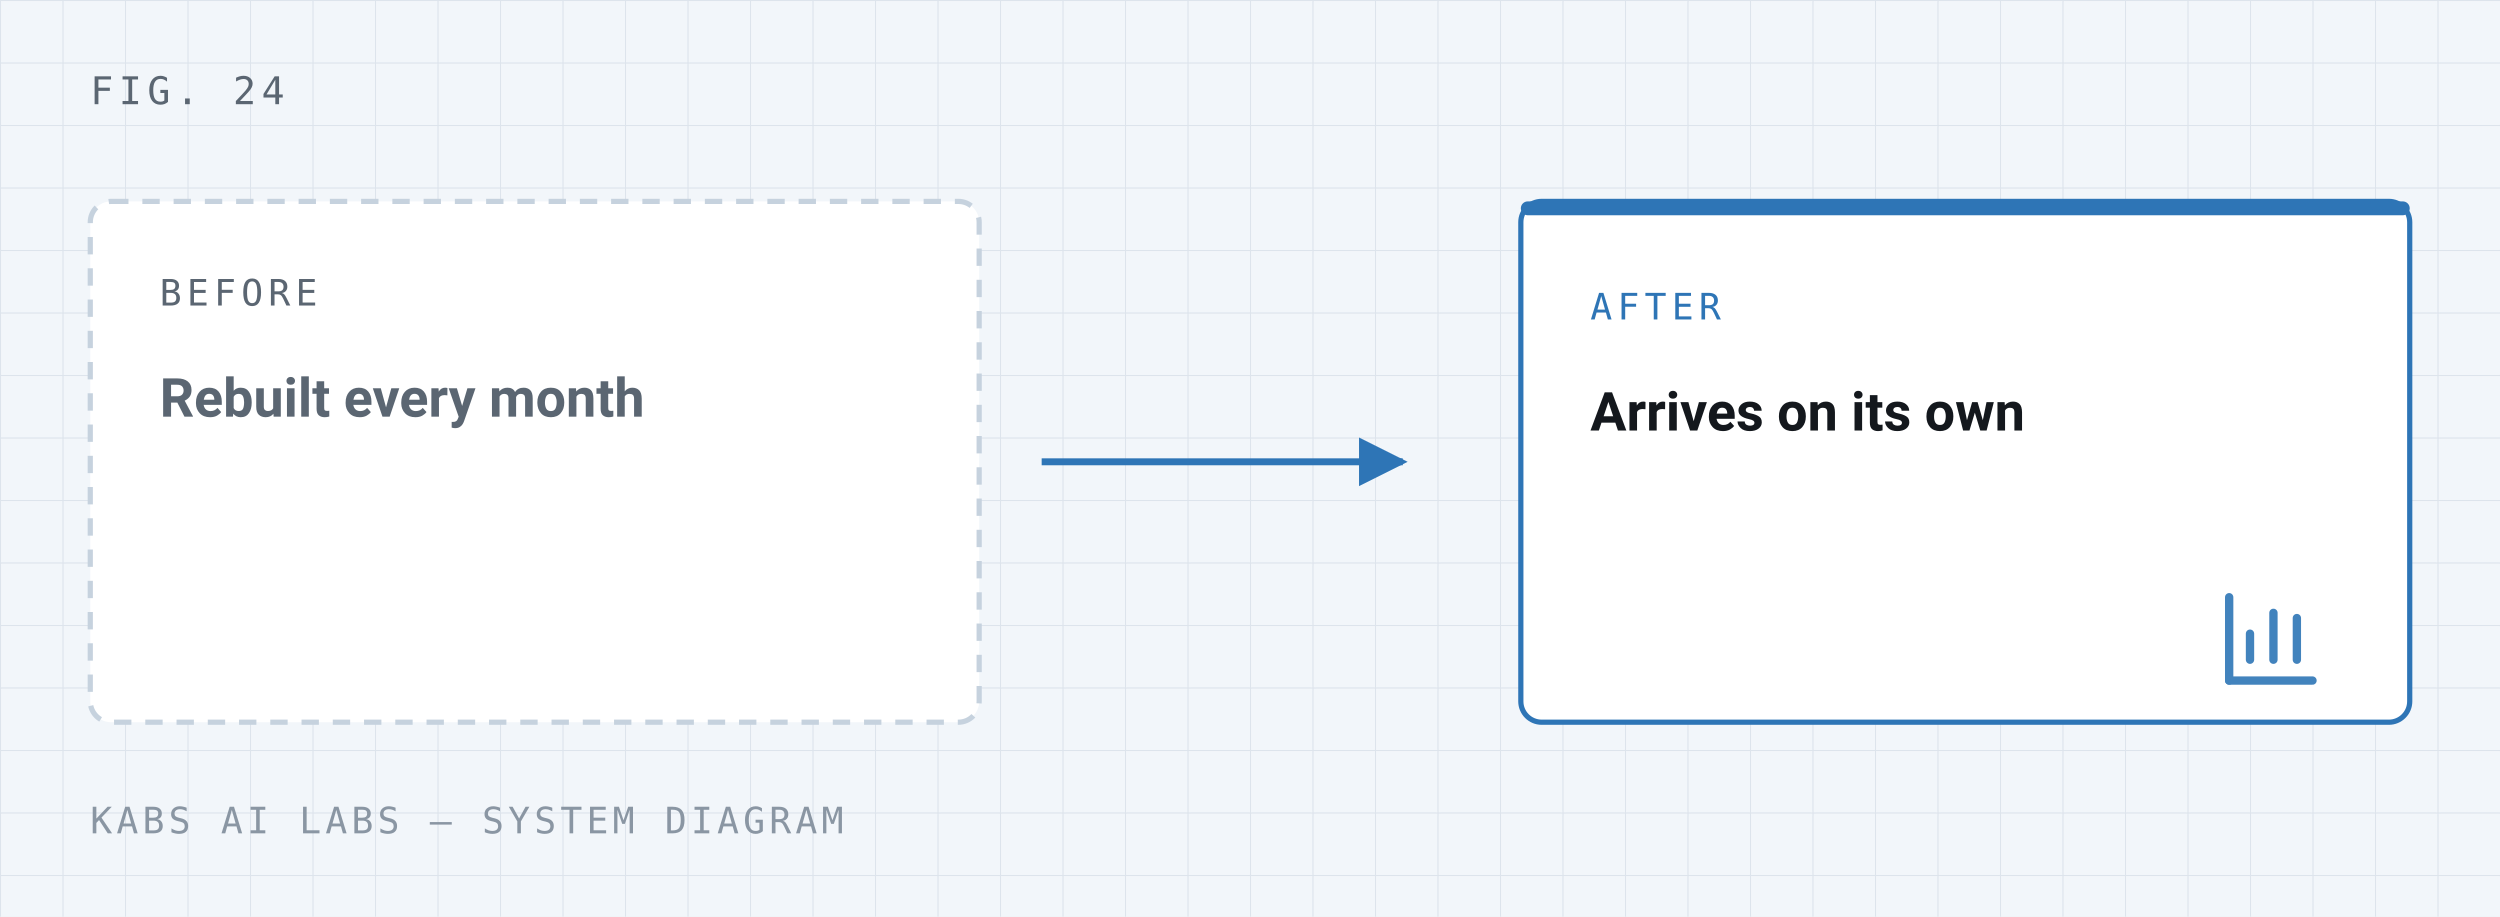
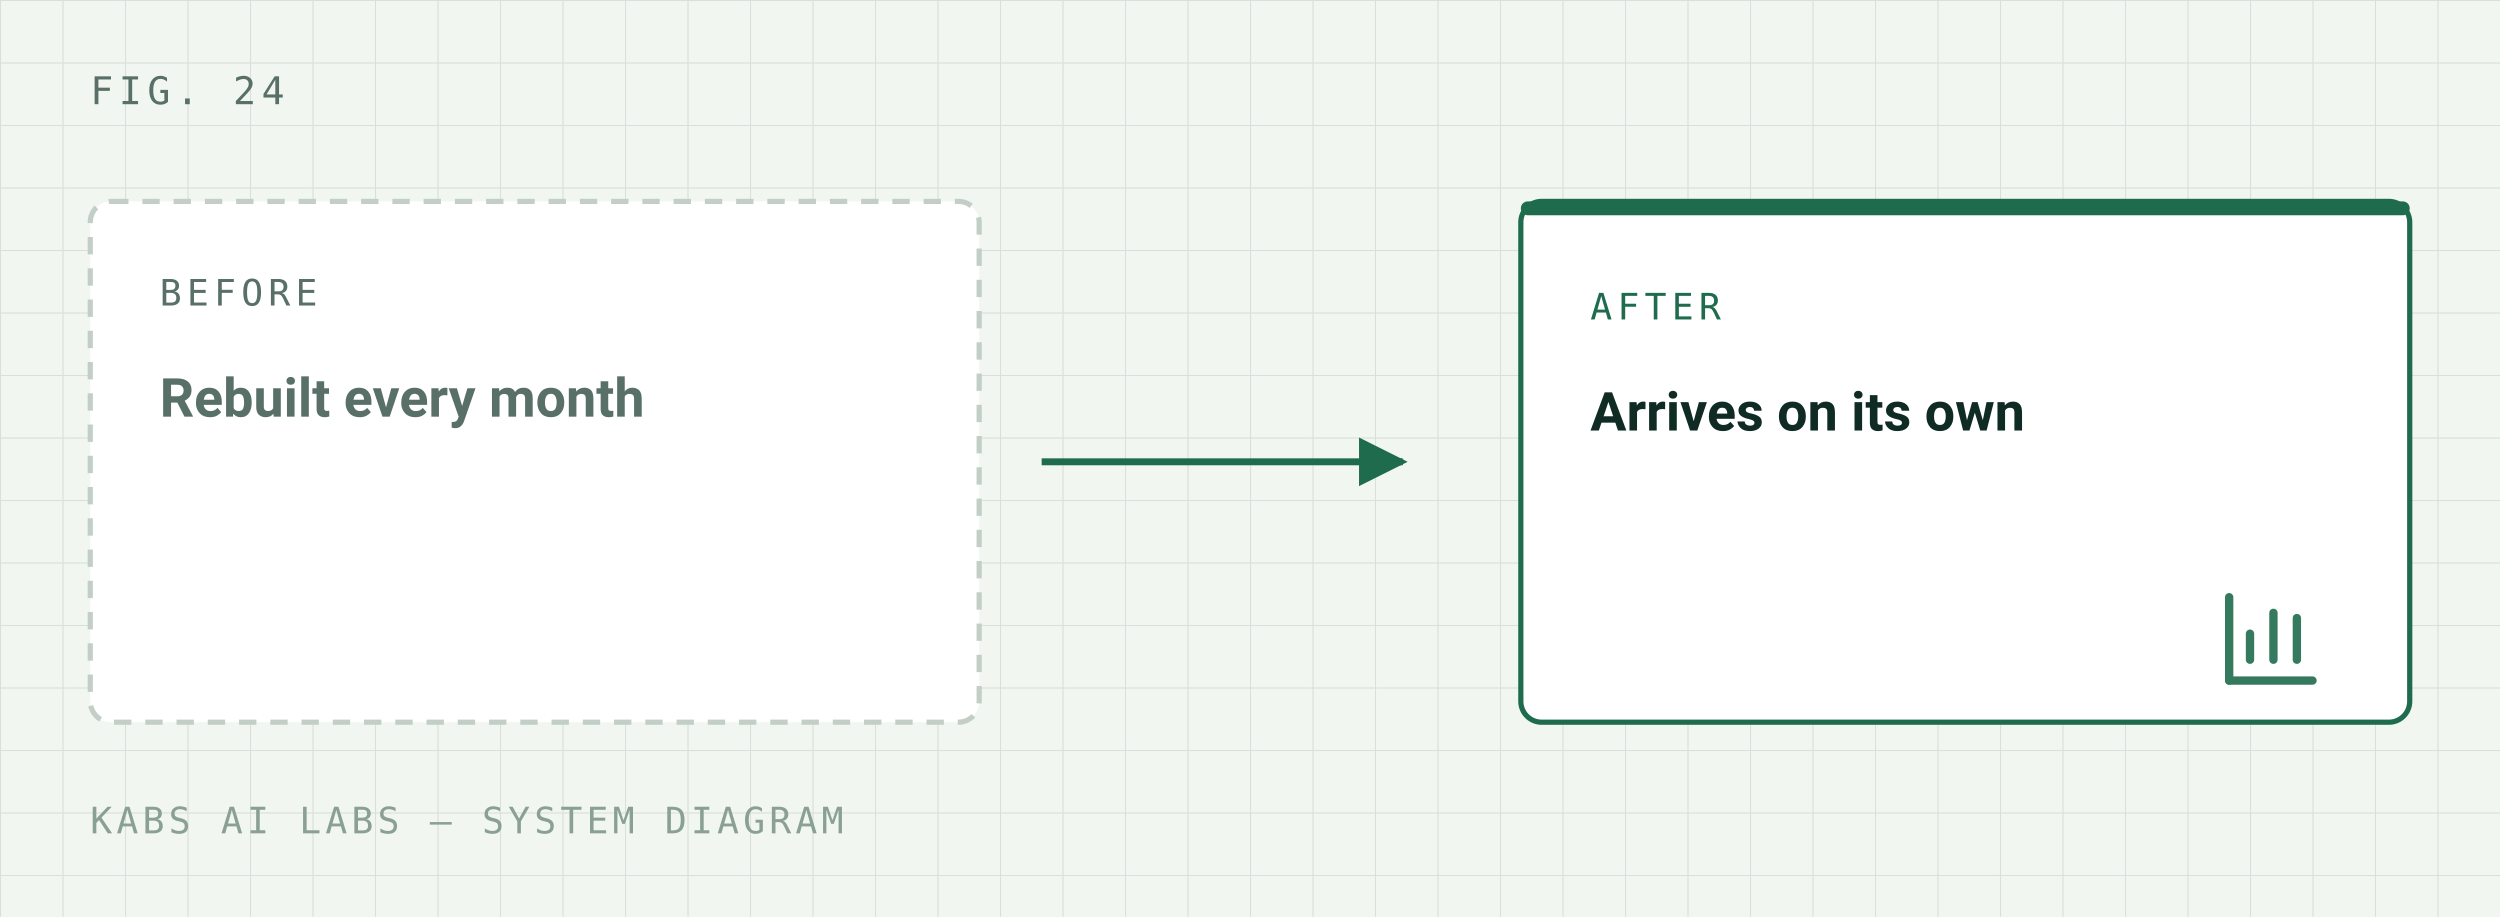
<svg xmlns="http://www.w3.org/2000/svg" viewBox="0 0 720 264" role="img" aria-label="Diagram: Rebuilt every month becomes Arrives on its own">
  <defs>
    <pattern id="g24" width="18" height="18" patternUnits="userSpaceOnUse">
-       <path d="M18 0H0v18" fill="none" stroke="#DDE4EC" stroke-width=".6" />
+       <path d="M18 0H0v18" fill="none" stroke="#D8E0D9" stroke-width=".6" />
    </pattern>
    <marker id="a24" viewBox="0 0 10 10" refX="9" refY="5" markerWidth="7" markerHeight="7" orient="auto">
-       <path d="M0 0l10 5-10 5z" fill="#2E75B6" />
+       <path d="M0 0l10 5-10 5z" fill="#1F6B4E" />
    </marker>
  </defs>
-   <rect width="720" height="264" fill="#F2F6FA" />
+   <rect width="720" height="264" fill="#F1F6F1" />
  <rect width="720" height="264" fill="url(#g24)" />
-   <text x="26" y="30" font-family="ui-monospace,Menlo,monospace" font-size="11" letter-spacing="1.6" fill="#5B6672">FIG. 24</text>
-   <rect x="26" y="58" width="256" height="150" rx="6" fill="#fff" stroke="#C6D2DE" stroke-width="1.5" stroke-dasharray="5 4" />
-   <text x="46" y="88" font-family="ui-monospace,Menlo,monospace" font-size="10.5" letter-spacing="1.5" fill="#5B6672">BEFORE</text>
-   <text x="46" y="120" font-family="-apple-system,Segoe UI,Roboto,sans-serif" font-size="15.5" font-weight="600" fill="#5B6672">
+   <text x="26" y="30" font-family="ui-monospace,Menlo,monospace" font-size="11" letter-spacing="1.6" fill="#587067">FIG. 24</text>
+   <rect x="26" y="58" width="256" height="150" rx="6" fill="#fff" stroke="#C3CFC6" stroke-width="1.5" stroke-dasharray="5 4" />
+   <text x="46" y="88" font-family="ui-monospace,Menlo,monospace" font-size="10.5" letter-spacing="1.5" fill="#587067">BEFORE</text>
+   <text x="46" y="120" font-family="-apple-system,Segoe UI,Roboto,sans-serif" font-size="15.5" font-weight="600" fill="#587067">
    <tspan x="46" y="120">Rebuilt every month</tspan>
  </text>
-   <line x1="300" y1="133" x2="404" y2="133" stroke="#2E75B6" stroke-width="2" marker-end="url(#a24)" />
-   <rect x="438" y="58" width="256" height="150" rx="6" fill="#fff" stroke="#2E75B6" stroke-width="1.5" />
-   <rect x="438" y="58" width="256" height="4" rx="2" fill="#2E75B6" />
-   <text x="458" y="92" font-family="ui-monospace,Menlo,monospace" font-size="10.5" letter-spacing="1.5" fill="#2E75B6">AFTER</text>
-   <text x="458" y="124" font-family="-apple-system,Segoe UI,Roboto,sans-serif" font-size="15.5" font-weight="700" fill="#14181D">
+   <line x1="300" y1="133" x2="404" y2="133" stroke="#1F6B4E" stroke-width="2" marker-end="url(#a24)" />
+   <rect x="438" y="58" width="256" height="150" rx="6" fill="#fff" stroke="#1F6B4E" stroke-width="1.5" />
+   <rect x="438" y="58" width="256" height="4" rx="2" fill="#1F6B4E" />
+   <text x="458" y="92" font-family="ui-monospace,Menlo,monospace" font-size="10.5" letter-spacing="1.5" fill="#1F6B4E">AFTER</text>
+   <text x="458" y="124" font-family="-apple-system,Segoe UI,Roboto,sans-serif" font-size="15.5" font-weight="700" fill="#0F2B24">
    <tspan x="458" y="124">Arrives on its own</tspan>
  </text>
-   <g transform="translate(636,166) scale(1.5)" fill="none" stroke="#2E75B6" stroke-width="1.6" stroke-linecap="round" stroke-linejoin="round" opacity=".9">
+   <g transform="translate(636,166) scale(1.5)" fill="none" stroke="#1F6B4E" stroke-width="1.6" stroke-linecap="round" stroke-linejoin="round" opacity=".9">
    <path d="M4 20V4" />
    <path d="M4 20h16" />
    <path d="M8 16v-5M12.5 16V7M17 16v-8" />
  </g>
-   <text x="26" y="240" font-family="ui-monospace,Menlo,monospace" font-size="10.5" letter-spacing="1.2" fill="#8A96A3">KABS AI LABS — SYSTEM DIAGRAM</text>
+   <text x="26" y="240" font-family="ui-monospace,Menlo,monospace" font-size="10.5" letter-spacing="1.2" fill="#8AA094">KABS AI LABS — SYSTEM DIAGRAM</text>
</svg>
